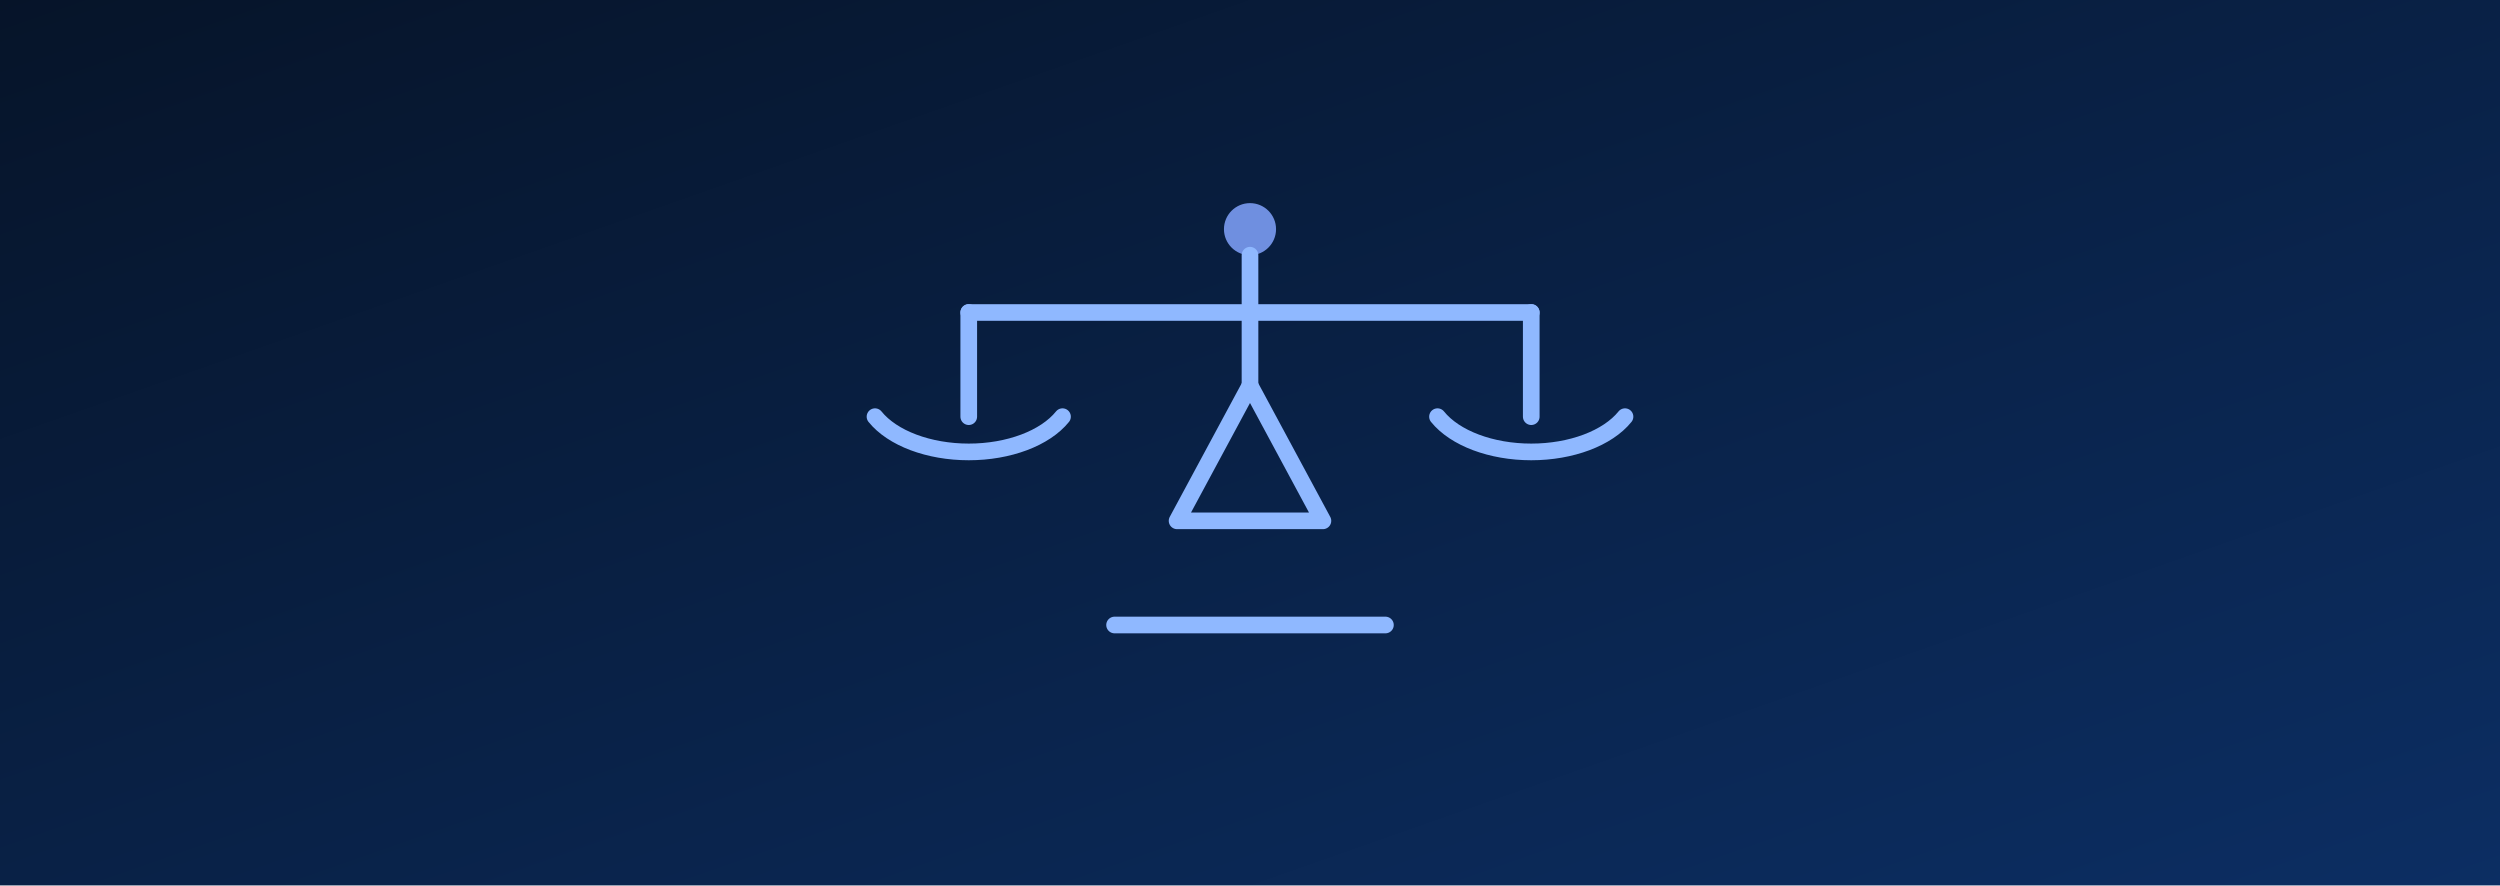
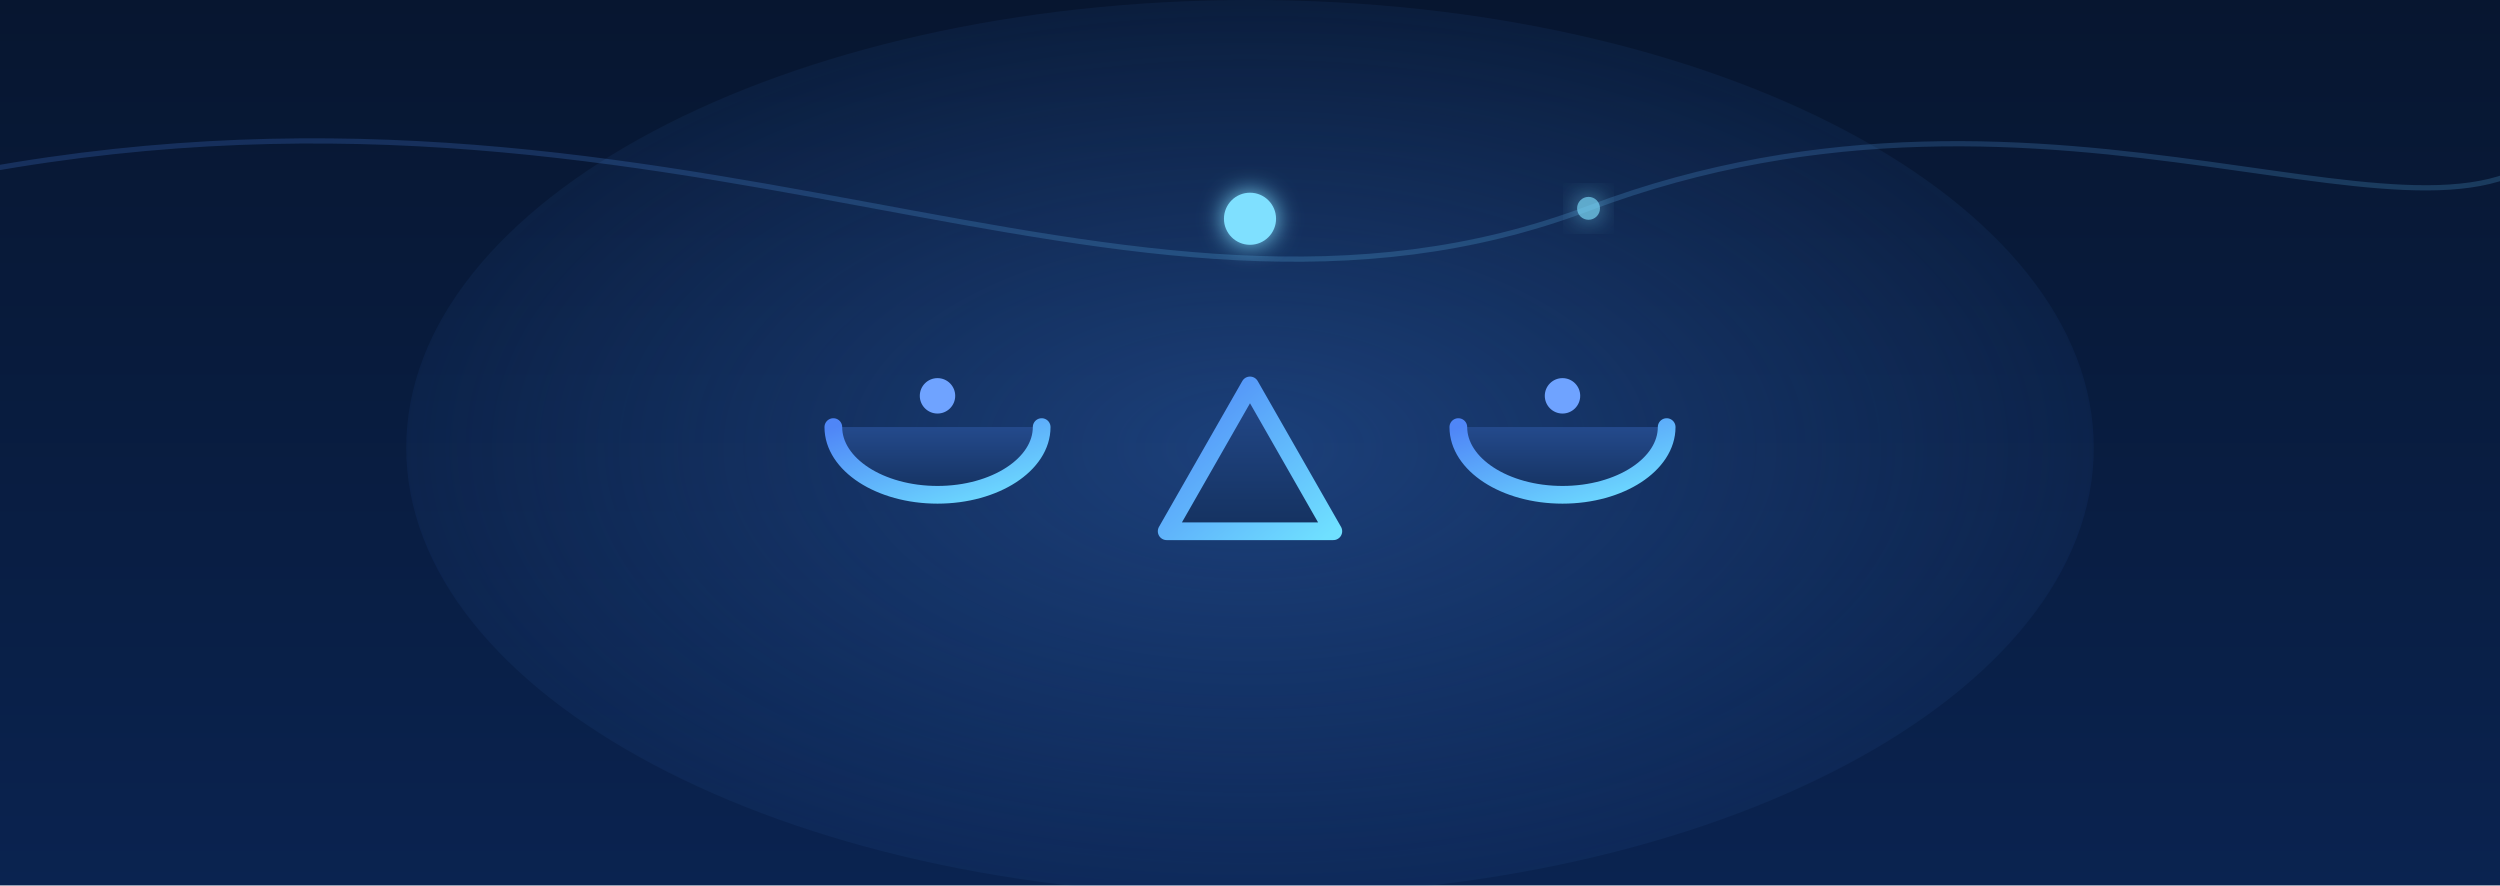
- <svg xmlns="http://www.w3.org/2000/svg" viewBox="0 0 480 170" role="img" aria-label="A balance scale weighing tradeoffs">
+ <svg xmlns="http://www.w3.org/2000/svg" viewBox="0 0 480 170" role="img" aria-label="A glowing balance scale weighing hidden tradeoffs">
  <defs>
-     <linearGradient id="g" x1="0" y1="0" x2="1" y2="1">
-       <stop offset="0" stop-color="#061429" />
-       <stop offset="1" stop-color="#0c2e63" />
+     <linearGradient id="bgg" x1="0" y1="0" x2="0" y2="1">
+       <stop offset="0" stop-color="#071630" />
+       <stop offset="1" stop-color="#0a2350" />
    </linearGradient>
+     <radialGradient id="halo" cx="0.5" cy="0.5" r="0.62">
+       <stop offset="0" stop-color="#2f63b4" stop-opacity="0.5" />
+       <stop offset="1" stop-color="#2f63b4" stop-opacity="0" />
+     </radialGradient>
+     <linearGradient id="s" x1="0" y1="0" x2="1" y2="1">
+       <stop offset="0" stop-color="#4f86f7" />
+       <stop offset="1" stop-color="#6fe0ff" />
+     </linearGradient>
+     <linearGradient id="panel" x1="0" y1="0" x2="0" y2="1">
+       <stop offset="0" stop-color="#244a8c" />
+       <stop offset="1" stop-color="#14315f" />
+     </linearGradient>
+     <linearGradient id="area" x1="0" y1="0" x2="0" y2="1">
+       <stop offset="0" stop-color="#4f86f7" stop-opacity="0.45" />
+       <stop offset="1" stop-color="#4f86f7" stop-opacity="0" />
+     </linearGradient>
+     <filter id="gl" x="-60%" y="-60%" width="220%" height="220%">
+       <feGaussianBlur stdDeviation="2.3" result="b" />
+       <feMerge>
+         <feMergeNode in="b" />
+         <feMergeNode in="SourceGraphic" />
+       </feMerge>
+     </filter>
  </defs>
-   <rect width="480" height="170" fill="url(#g)" />
-   <g stroke="#8fb8ff" stroke-width="3.2" fill="none" stroke-linecap="round" stroke-linejoin="round">
-     <circle cx="240" cy="44" r="5" fill="#6f8fe0" stroke="none" />
-     <line x1="240" y1="49" x2="240" y2="74" />
-     <path d="M226 100 L254 100 L240 74 Z" />
-     <line x1="214" y1="120" x2="266" y2="120" />
-     <line x1="186" y1="60" x2="294" y2="60" />
-     <line x1="186" y1="60" x2="186" y2="80" />
-     <path d="M168 80 A20 12 0 0 0 204 80" />
-     <line x1="294" y1="60" x2="294" y2="80" />
-     <path d="M276 80 A20 12 0 0 0 312 80" />
+   <rect width="480" height="170" fill="url(#bgg)" />
+   <ellipse cx="240" cy="86" rx="162" ry="86" fill="url(#halo)" />
+   <path d="M-10 34 C 130 6,215 74,305 40 S 470 56,492 26" fill="none" stroke="url(#s)" stroke-width="1" opacity="0.20" />
+   <circle cx="305" cy="40" r="2.2" fill="#7fe0ff" filter="url(#gl)" opacity="0.7" />
+   <g fill="none" stroke="url(#s)" stroke-width="3.4" stroke-linecap="round" stroke-linejoin="round">
+     <circle cx="240" cy="42" r="5" fill="#7fe0ff" stroke="none" filter="url(#gl)" />
+     <line x1="240" y1="47" x2="240" y2="74" />
+     <path d="M224 102 L256 102 L240 74 Z" fill="url(#panel)" />
+     <line x1="208" y1="126" x2="272" y2="126" />
+     <line x1="180" y1="58" x2="300" y2="58" filter="url(#gl)" />
+     <line x1="180" y1="58" x2="180" y2="82" />
+     <path d="M160 82 A20 13 0 0 0 200 82" fill="url(#panel)" />
+     <circle cx="180" cy="76" r="3.4" fill="#6fa3ff" stroke="none" />
+     <line x1="300" y1="58" x2="300" y2="82" />
+     <path d="M280 82 A20 13 0 0 0 320 82" fill="url(#panel)" />
+     <circle cx="300" cy="76" r="3.4" fill="#6fa3ff" stroke="none" />
  </g>
</svg>
